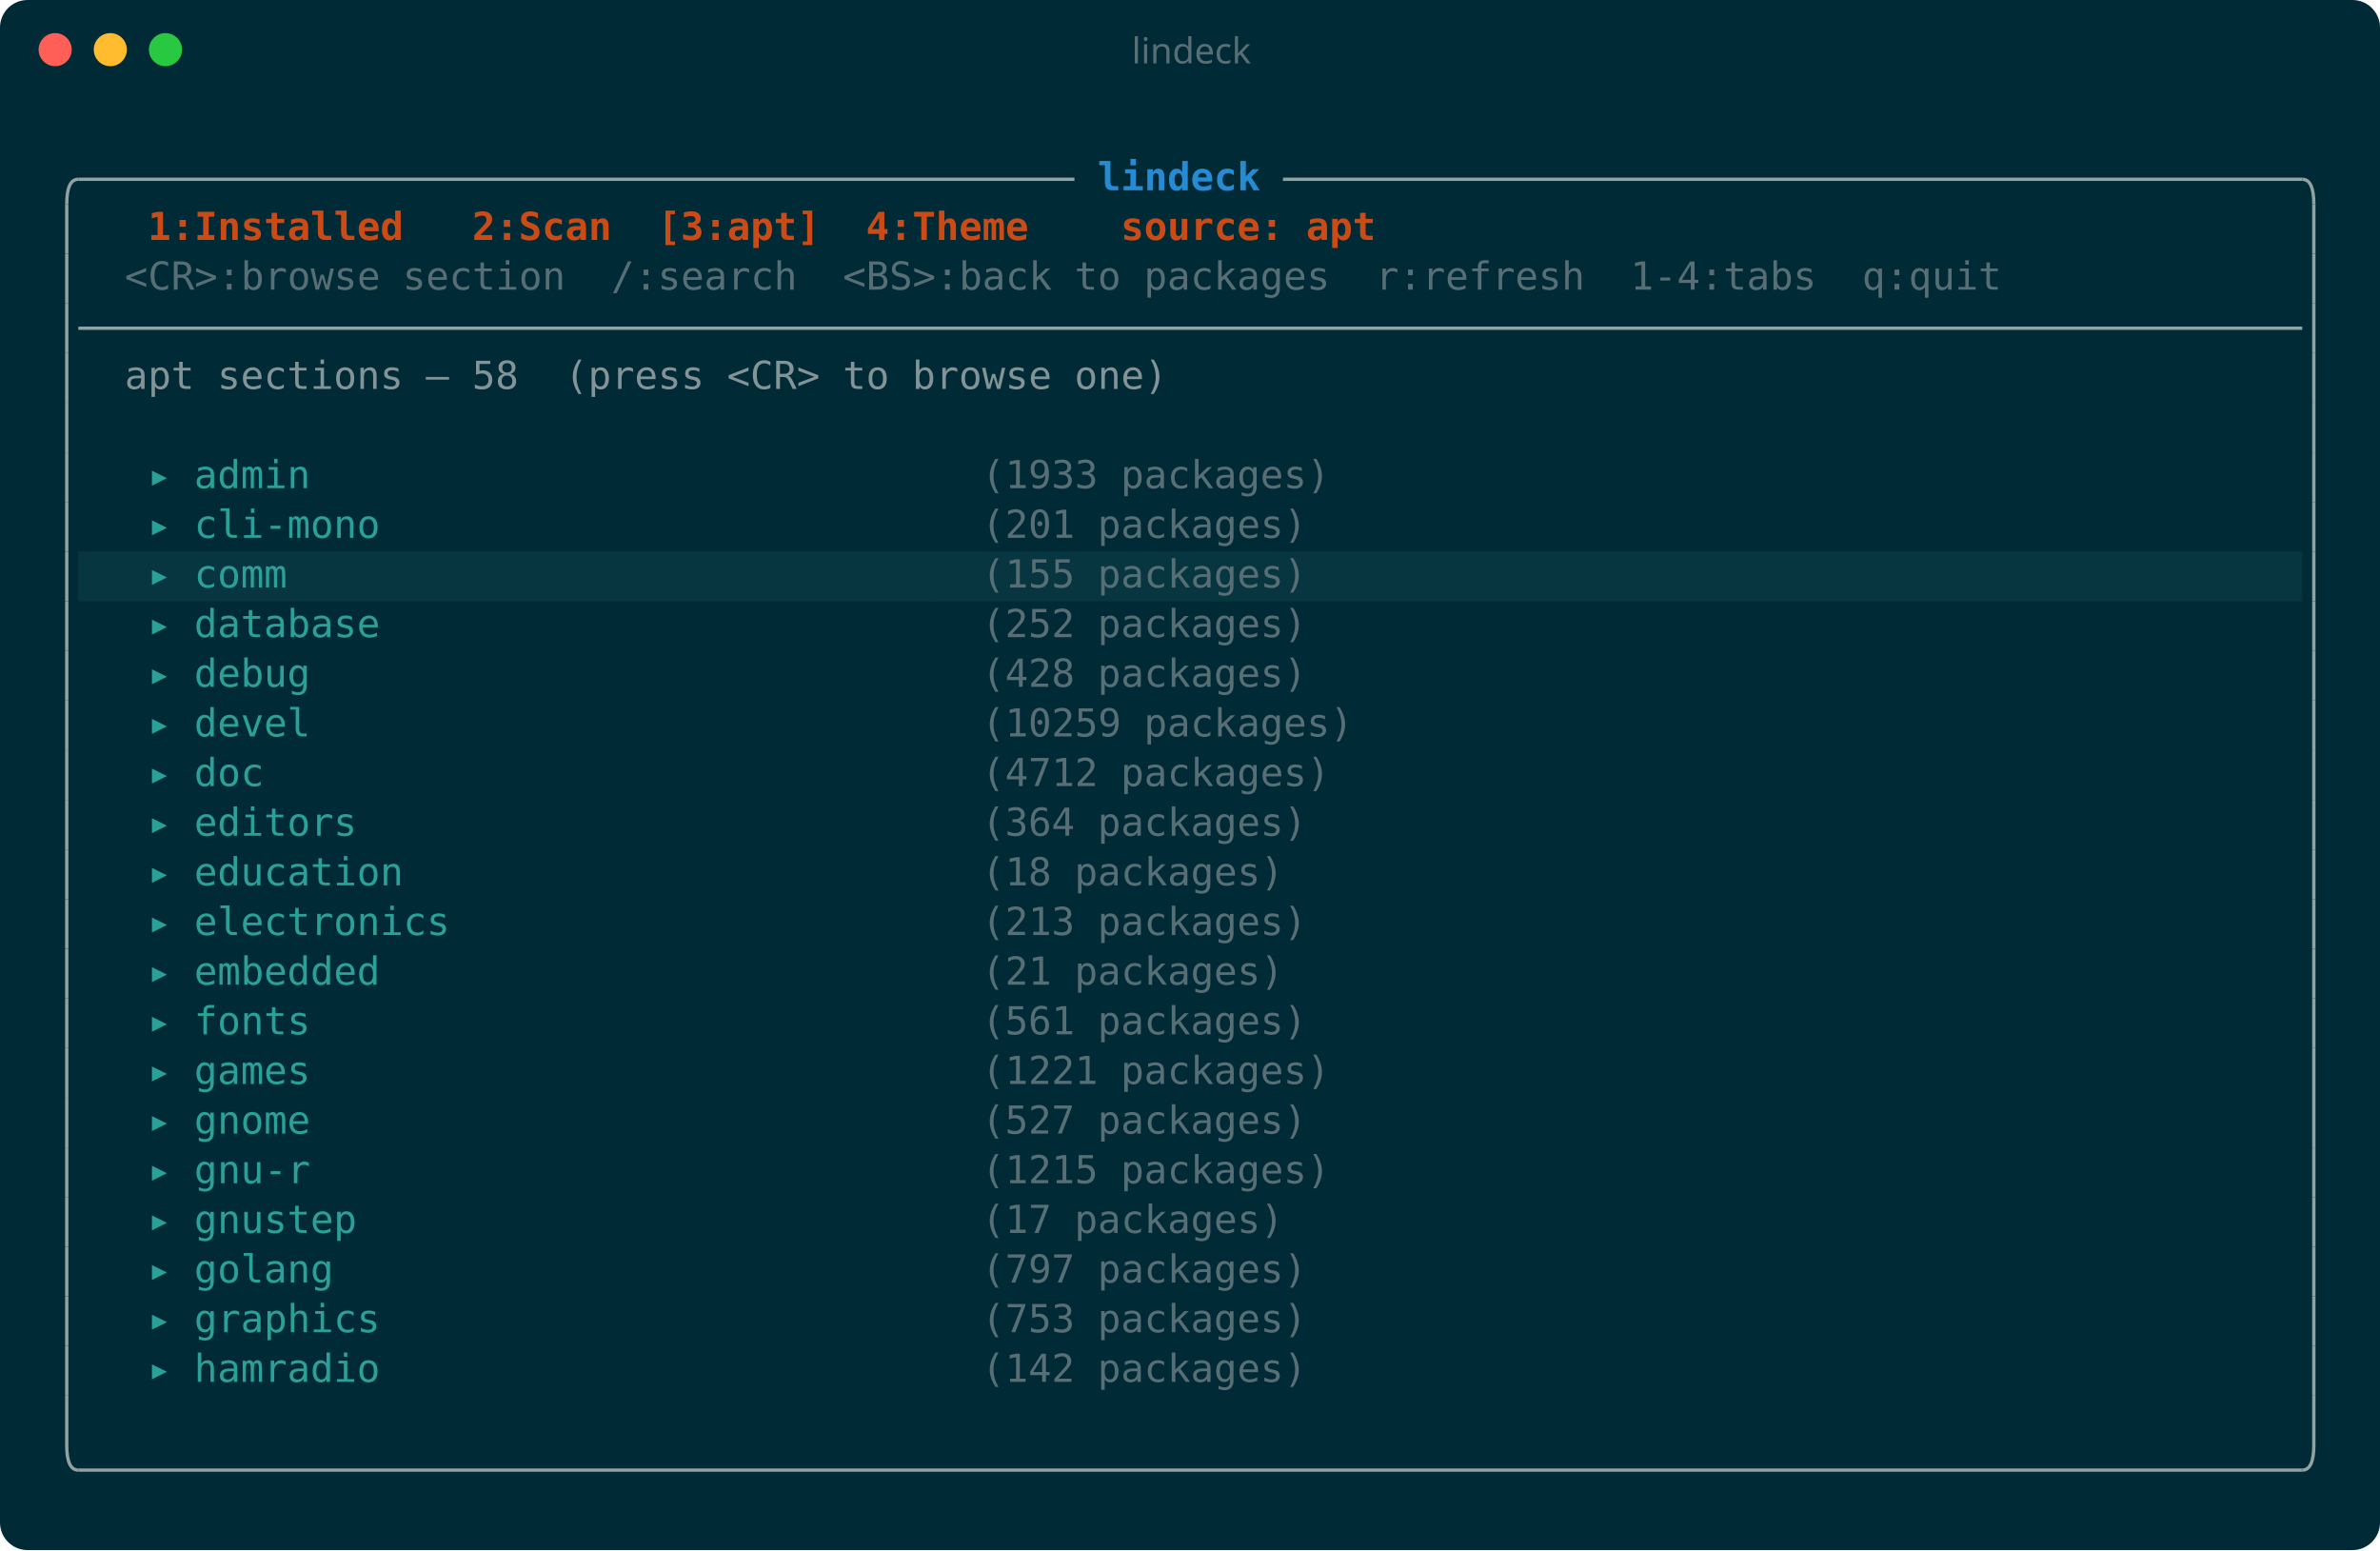
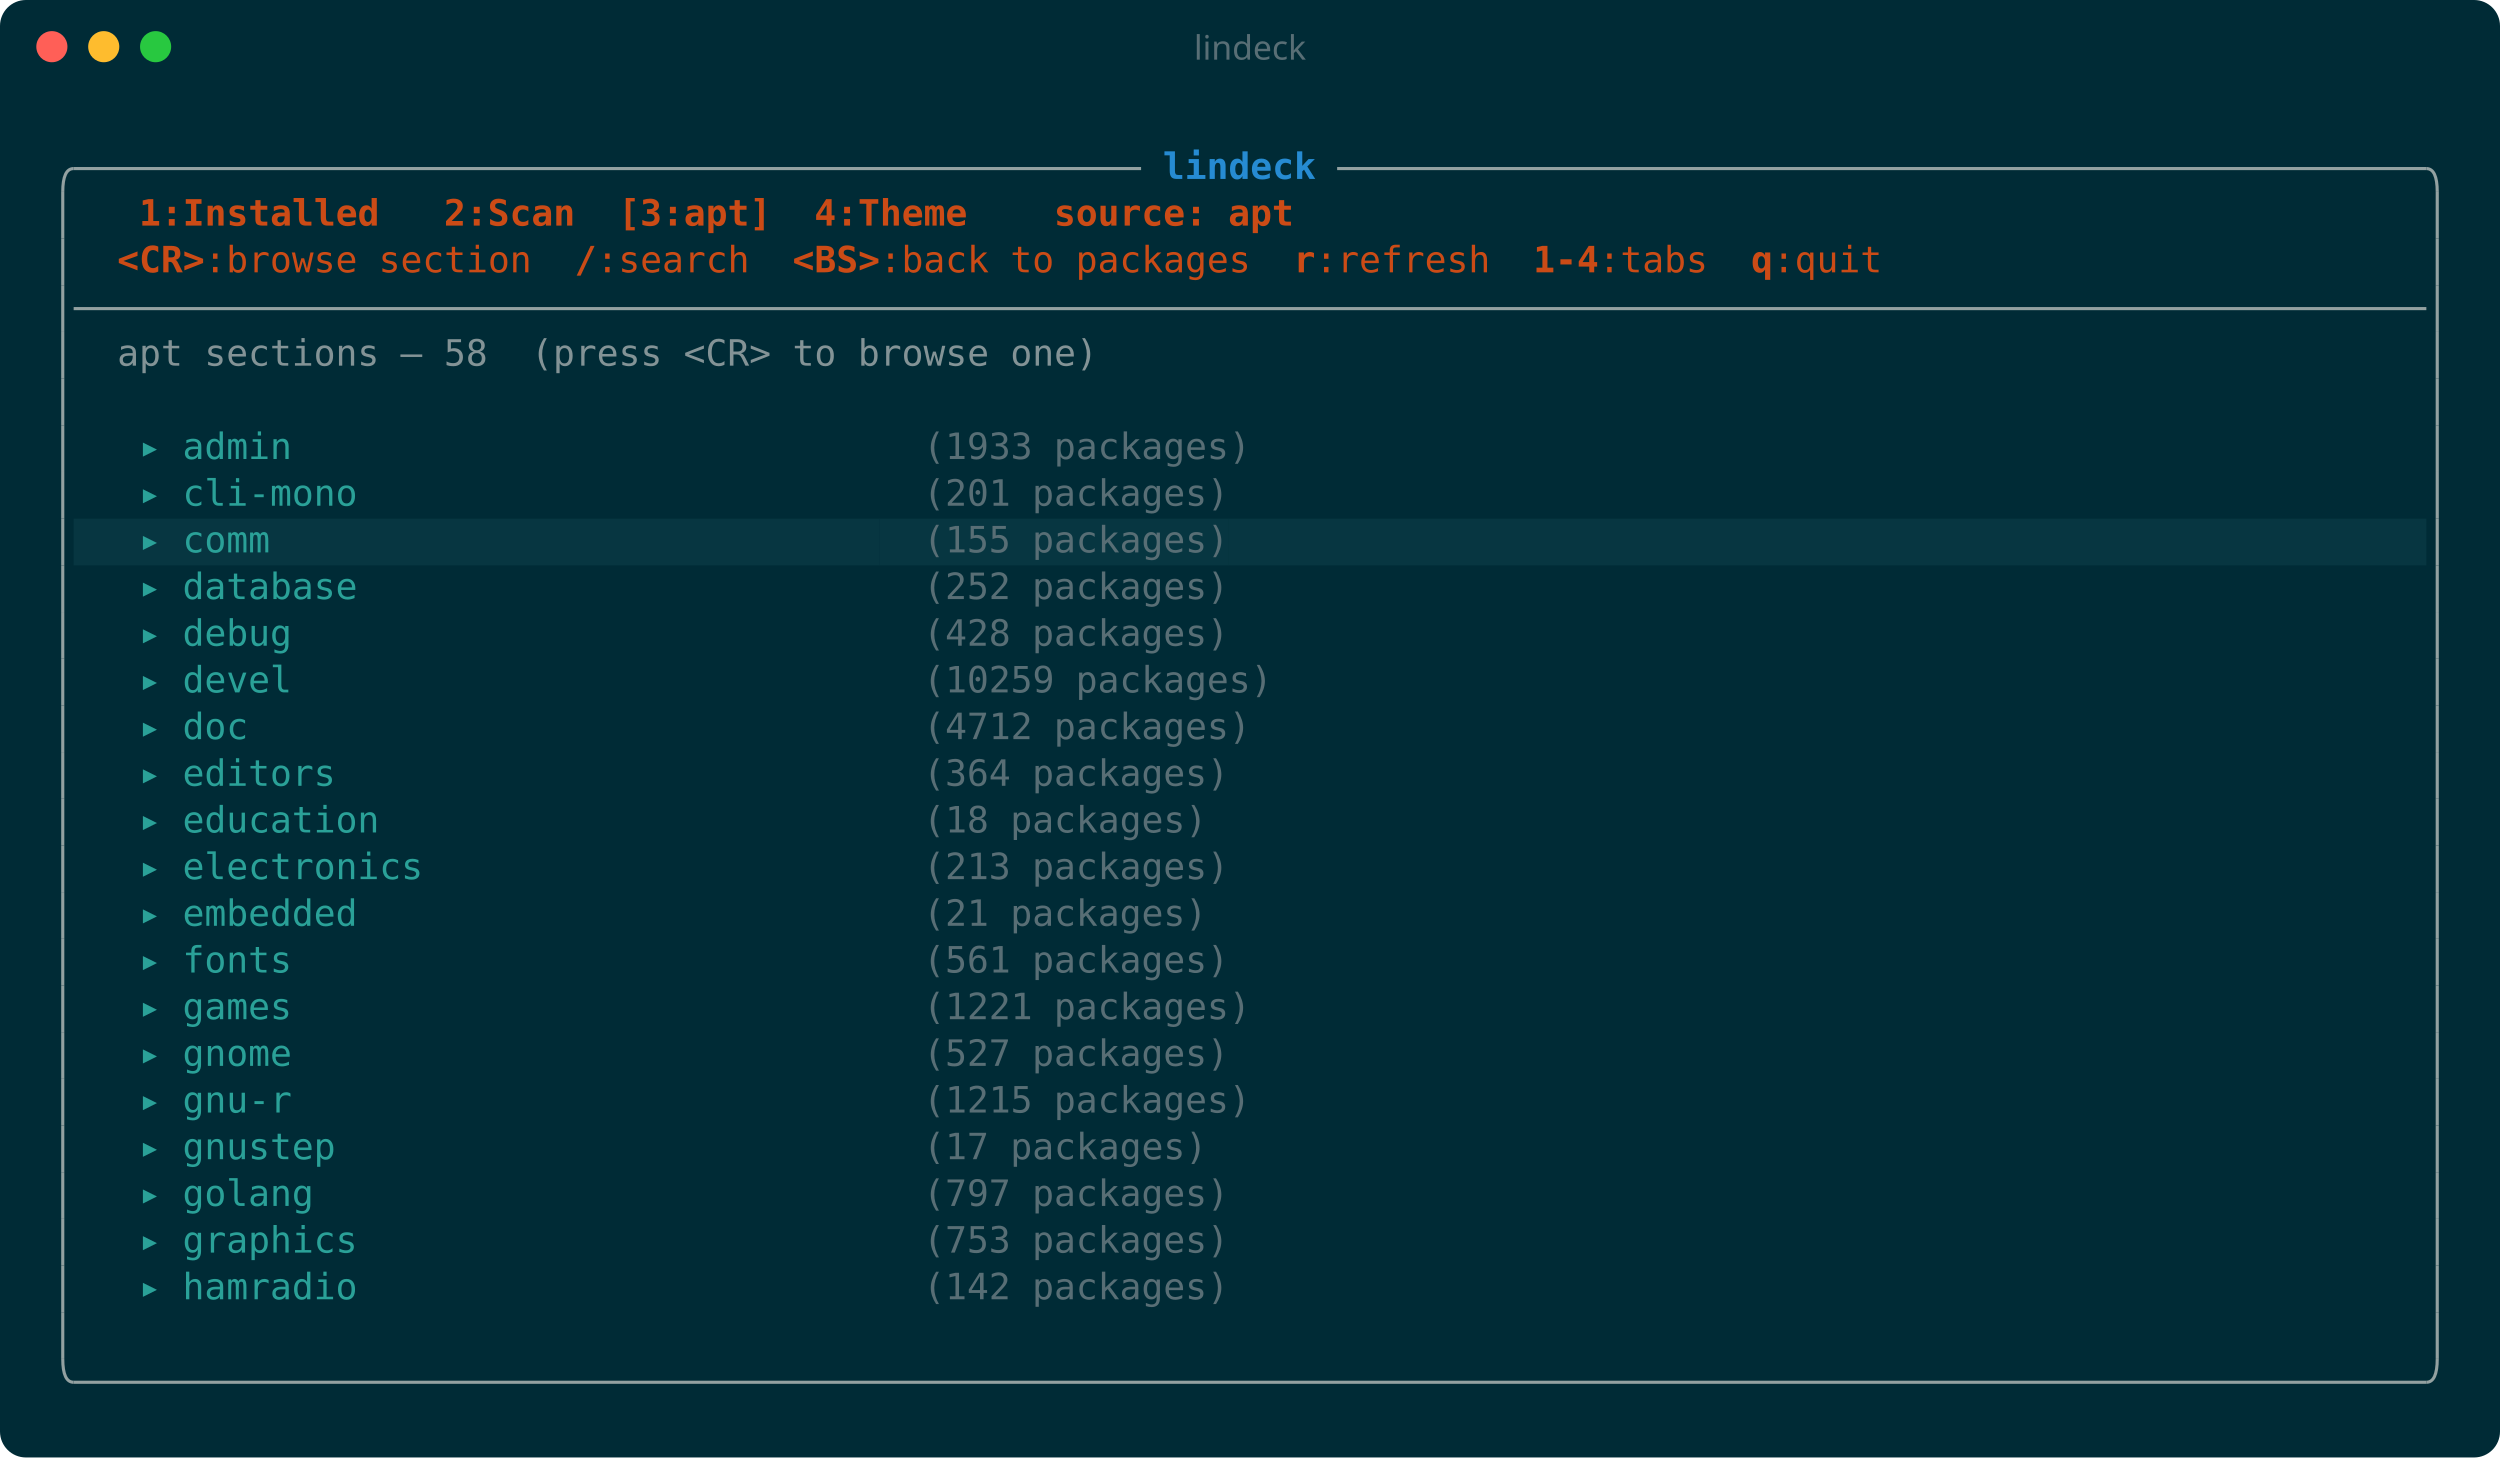
- <svg xmlns="http://www.w3.org/2000/svg" width="863" height="562" viewBox="0 0 863 562">
+ <svg xmlns="http://www.w3.org/2000/svg" width="964" height="562" viewBox="0 0 964 562">
  <rect width="100%" height="100%" rx="10" fill="#002b36" />
  <circle cx="20" cy="18" r="6" fill="#ff5f57" />
  <circle cx="40" cy="18" r="6" fill="#febc2e" />
  <circle cx="60" cy="18" r="6" fill="#28c840" />
-   <text x="432" y="23" fill="#586e75" font-family="ui-sans-serif,system-ui,sans-serif" font-size="13" text-anchor="middle">lindeck</text>
+   <text x="482" y="23" fill="#586e75" font-family="ui-sans-serif,system-ui,sans-serif" font-size="13" text-anchor="middle">lindeck</text>
  <g font-family="ui-monospace,SFMono-Regular,Menlo,Consolas,'DejaVu Sans Mono',monospace" font-size="14" xml:space="preserve">
    <path d="M28.4,65.0 Q24.2,65.0 24.2,74.0" stroke="#93a1a1" stroke-width="1.2" fill="none" />
-     <line x1="28.4" y1="65.0" x2="389.6" y2="65.0" stroke="#93a1a1" stroke-width="1.2" fill="none" />
-     <text x="398.0" y="69.0" fill="#268bd2" font-weight="bold" textLength="58.8" lengthAdjust="spacingAndGlyphs">lindeck</text>
-     <line x1="465.2" y1="65.0" x2="834.8" y2="65.0" stroke="#93a1a1" stroke-width="1.2" fill="none" />
-     <path d="M834.8,65.0 Q839.0,65.0 839.0,74.0" stroke="#93a1a1" stroke-width="1.2" fill="none" />
+     <line x1="28.4" y1="65.0" x2="440.0" y2="65.0" stroke="#93a1a1" stroke-width="1.2" fill="none" />
+     <text x="448.4" y="69.0" fill="#268bd2" font-weight="bold" textLength="58.8" lengthAdjust="spacingAndGlyphs">lindeck</text>
+     <line x1="515.6" y1="65.0" x2="935.6" y2="65.0" stroke="#93a1a1" stroke-width="1.2" fill="none" />
+     <path d="M935.6,65.0 Q939.8,65.0 939.8,74.0" stroke="#93a1a1" stroke-width="1.2" fill="none" />
    <line x1="24.2" y1="74.0" x2="24.2" y2="92.0" stroke="#93a1a1" stroke-width="1.2" fill="none" />
    <text x="53.6" y="87.0" fill="#cb4b16" font-weight="bold" textLength="92.4" lengthAdjust="spacingAndGlyphs">1:Installed</text>
    <text x="171.2" y="87.0" fill="#cb4b16" font-weight="bold" textLength="50.4" lengthAdjust="spacingAndGlyphs">2:Scan</text>
    <text x="238.4" y="87.0" fill="#cb4b16" font-weight="bold" textLength="58.8" lengthAdjust="spacingAndGlyphs">[3:apt]</text>
    <text x="314.0" y="87.0" fill="#cb4b16" font-weight="bold" textLength="58.8" lengthAdjust="spacingAndGlyphs">4:Theme</text>
    <text x="406.4" y="87.0" fill="#cb4b16" font-weight="bold" textLength="58.8" lengthAdjust="spacingAndGlyphs">source:</text>
    <text x="473.6" y="87.0" fill="#cb4b16" font-weight="bold" textLength="25.2" lengthAdjust="spacingAndGlyphs">apt</text>
-     <line x1="839.0" y1="74.0" x2="839.0" y2="92.0" stroke="#93a1a1" stroke-width="1.2" fill="none" />
+     <line x1="939.8" y1="74.0" x2="939.8" y2="92.0" stroke="#93a1a1" stroke-width="1.2" fill="none" />
    <line x1="24.2" y1="92.0" x2="24.2" y2="110.0" stroke="#93a1a1" stroke-width="1.2" fill="none" />
-     <text x="45.2" y="105.0" fill="#586e75" textLength="92.4" lengthAdjust="spacingAndGlyphs">&lt;CR&gt;:browse</text>
-     <text x="146.0" y="105.0" fill="#586e75" textLength="58.8" lengthAdjust="spacingAndGlyphs">section</text>
-     <text x="221.6" y="105.0" fill="#586e75" textLength="67.2" lengthAdjust="spacingAndGlyphs">/:search</text>
-     <text x="305.6" y="105.0" fill="#586e75" textLength="75.6" lengthAdjust="spacingAndGlyphs">&lt;BS&gt;:back</text>
-     <text x="389.6" y="105.0" fill="#586e75" textLength="16.8" lengthAdjust="spacingAndGlyphs">to</text>
-     <text x="414.8" y="105.0" fill="#586e75" textLength="67.2" lengthAdjust="spacingAndGlyphs">packages</text>
-     <text x="498.8" y="105.0" fill="#586e75" textLength="75.6" lengthAdjust="spacingAndGlyphs">r:refresh</text>
-     <text x="591.2" y="105.0" fill="#586e75" textLength="67.2" lengthAdjust="spacingAndGlyphs">1-4:tabs</text>
-     <text x="675.2" y="105.0" fill="#586e75" textLength="50.4" lengthAdjust="spacingAndGlyphs">q:quit</text>
-     <line x1="839.0" y1="92.0" x2="839.0" y2="110.0" stroke="#93a1a1" stroke-width="1.2" fill="none" />
+     <text x="45.2" y="105.0" fill="#cb4b16" font-weight="bold" textLength="33.6" lengthAdjust="spacingAndGlyphs">&lt;CR&gt;</text>
+     <text x="78.8" y="105.0" fill="#cb4b16" textLength="58.8" lengthAdjust="spacingAndGlyphs">:browse</text>
+     <text x="146.0" y="105.0" fill="#cb4b16" textLength="58.8" lengthAdjust="spacingAndGlyphs">section</text>
+     <text x="221.6" y="105.0" fill="#cb4b16" font-weight="bold" textLength="8.4" lengthAdjust="spacingAndGlyphs">/</text>
+     <text x="230.0" y="105.0" fill="#cb4b16" textLength="58.8" lengthAdjust="spacingAndGlyphs">:search</text>
+     <text x="305.6" y="105.0" fill="#cb4b16" font-weight="bold" textLength="33.6" lengthAdjust="spacingAndGlyphs">&lt;BS&gt;</text>
+     <text x="339.2" y="105.0" fill="#cb4b16" textLength="42.0" lengthAdjust="spacingAndGlyphs">:back</text>
+     <text x="389.6" y="105.0" fill="#cb4b16" textLength="16.8" lengthAdjust="spacingAndGlyphs">to</text>
+     <text x="414.8" y="105.0" fill="#cb4b16" textLength="67.2" lengthAdjust="spacingAndGlyphs">packages</text>
+     <text x="498.8" y="105.0" fill="#cb4b16" font-weight="bold" textLength="8.4" lengthAdjust="spacingAndGlyphs">r</text>
+     <text x="507.2" y="105.0" fill="#cb4b16" textLength="67.2" lengthAdjust="spacingAndGlyphs">:refresh</text>
+     <text x="591.2" y="105.0" fill="#cb4b16" font-weight="bold" textLength="25.2" lengthAdjust="spacingAndGlyphs">1-4</text>
+     <text x="616.4" y="105.0" fill="#cb4b16" textLength="42.0" lengthAdjust="spacingAndGlyphs">:tabs</text>
+     <text x="675.2" y="105.0" fill="#cb4b16" font-weight="bold" textLength="8.4" lengthAdjust="spacingAndGlyphs">q</text>
+     <text x="683.6" y="105.0" fill="#cb4b16" textLength="42.0" lengthAdjust="spacingAndGlyphs">:quit</text>
+     <line x1="939.8" y1="92.0" x2="939.8" y2="110.0" stroke="#93a1a1" stroke-width="1.2" fill="none" />
    <line x1="24.2" y1="110.0" x2="24.2" y2="128.0" stroke="#93a1a1" stroke-width="1.2" fill="none" />
-     <line x1="28.4" y1="119.0" x2="834.8" y2="119.0" stroke="#93a1a1" stroke-width="1.2" fill="none" />
-     <line x1="839.0" y1="110.0" x2="839.0" y2="128.0" stroke="#93a1a1" stroke-width="1.2" fill="none" />
+     <line x1="28.4" y1="119.0" x2="935.6" y2="119.0" stroke="#93a1a1" stroke-width="1.2" fill="none" />
+     <line x1="939.8" y1="110.0" x2="939.8" y2="128.0" stroke="#93a1a1" stroke-width="1.2" fill="none" />
    <line x1="24.2" y1="128.0" x2="24.2" y2="146.0" stroke="#93a1a1" stroke-width="1.2" fill="none" />
    <text x="45.2" y="141.0" fill="#839396" textLength="25.2" lengthAdjust="spacingAndGlyphs">apt</text>
    <text x="78.8" y="141.0" fill="#839396" textLength="67.2" lengthAdjust="spacingAndGlyphs">sections</text>
    <text x="154.4" y="141.0" fill="#839396" textLength="8.4" lengthAdjust="spacingAndGlyphs">—</text>
    <text x="171.2" y="141.0" fill="#839396" textLength="16.8" lengthAdjust="spacingAndGlyphs">58</text>
    <text x="204.8" y="141.0" fill="#839396" textLength="50.4" lengthAdjust="spacingAndGlyphs">(press</text>
    <text x="263.6" y="141.0" fill="#839396" textLength="33.6" lengthAdjust="spacingAndGlyphs">&lt;CR&gt;</text>
    <text x="305.6" y="141.0" fill="#839396" textLength="16.8" lengthAdjust="spacingAndGlyphs">to</text>
    <text x="330.8" y="141.0" fill="#839396" textLength="50.4" lengthAdjust="spacingAndGlyphs">browse</text>
    <text x="389.6" y="141.0" fill="#839396" textLength="33.6" lengthAdjust="spacingAndGlyphs">one)</text>
-     <line x1="839.0" y1="128.0" x2="839.0" y2="146.0" stroke="#93a1a1" stroke-width="1.2" fill="none" />
+     <line x1="939.8" y1="128.0" x2="939.8" y2="146.0" stroke="#93a1a1" stroke-width="1.2" fill="none" />
    <line x1="24.2" y1="146.0" x2="24.2" y2="164.0" stroke="#93a1a1" stroke-width="1.2" fill="none" />
-     <line x1="839.0" y1="146.0" x2="839.0" y2="164.0" stroke="#93a1a1" stroke-width="1.2" fill="none" />
+     <line x1="939.8" y1="146.0" x2="939.8" y2="164.0" stroke="#93a1a1" stroke-width="1.2" fill="none" />
    <line x1="24.2" y1="164.0" x2="24.2" y2="182.0" stroke="#93a1a1" stroke-width="1.2" fill="none" />
    <text x="53.6" y="177.0" fill="#2aa198" textLength="8.4" lengthAdjust="spacingAndGlyphs">▸</text>
    <text x="70.4" y="177.0" fill="#2aa198" textLength="42.0" lengthAdjust="spacingAndGlyphs">admin</text>
    <text x="356.0" y="177.0" fill="#586e75" textLength="42.0" lengthAdjust="spacingAndGlyphs">(1933</text>
    <text x="406.4" y="177.0" fill="#586e75" textLength="75.6" lengthAdjust="spacingAndGlyphs">packages)</text>
-     <line x1="839.0" y1="164.0" x2="839.0" y2="182.0" stroke="#93a1a1" stroke-width="1.2" fill="none" />
+     <line x1="939.8" y1="164.0" x2="939.8" y2="182.0" stroke="#93a1a1" stroke-width="1.2" fill="none" />
    <line x1="24.2" y1="182.0" x2="24.2" y2="200.0" stroke="#93a1a1" stroke-width="1.2" fill="none" />
    <text x="53.6" y="195.0" fill="#2aa198" textLength="8.4" lengthAdjust="spacingAndGlyphs">▸</text>
    <text x="70.4" y="195.0" fill="#2aa198" textLength="67.2" lengthAdjust="spacingAndGlyphs">cli-mono</text>
    <text x="356.0" y="195.0" fill="#586e75" textLength="33.6" lengthAdjust="spacingAndGlyphs">(201</text>
    <text x="398.0" y="195.0" fill="#586e75" textLength="75.6" lengthAdjust="spacingAndGlyphs">packages)</text>
-     <line x1="839.0" y1="182.0" x2="839.0" y2="200.0" stroke="#93a1a1" stroke-width="1.2" fill="none" />
+     <line x1="939.8" y1="182.0" x2="939.8" y2="200.0" stroke="#93a1a1" stroke-width="1.2" fill="none" />
    <line x1="24.2" y1="200.0" x2="24.2" y2="218.0" stroke="#93a1a1" stroke-width="1.2" fill="none" />
    <rect x="28.4" y="200.0" width="310.8" height="18" fill="#073641" />
    <text x="53.6" y="213.0" fill="#2aa198" textLength="8.4" lengthAdjust="spacingAndGlyphs">▸</text>
    <text x="70.4" y="213.0" fill="#2aa198" textLength="33.6" lengthAdjust="spacingAndGlyphs">comm</text>
    <rect x="339.2" y="200.0" width="134.4" height="18" fill="#073641" />
    <text x="356.0" y="213.0" fill="#586e75" textLength="33.6" lengthAdjust="spacingAndGlyphs">(155</text>
    <text x="398.0" y="213.0" fill="#586e75" textLength="75.6" lengthAdjust="spacingAndGlyphs">packages)</text>
-     <rect x="473.6" y="200.0" width="361.2" height="18" fill="#073641" />
-     <line x1="839.0" y1="200.0" x2="839.0" y2="218.0" stroke="#93a1a1" stroke-width="1.2" fill="none" />
+     <rect x="473.6" y="200.0" width="462.0" height="18" fill="#073641" />
+     <line x1="939.8" y1="200.0" x2="939.8" y2="218.0" stroke="#93a1a1" stroke-width="1.2" fill="none" />
    <line x1="24.2" y1="218.0" x2="24.2" y2="236.0" stroke="#93a1a1" stroke-width="1.2" fill="none" />
    <text x="53.6" y="231.0" fill="#2aa198" textLength="8.4" lengthAdjust="spacingAndGlyphs">▸</text>
    <text x="70.4" y="231.0" fill="#2aa198" textLength="67.2" lengthAdjust="spacingAndGlyphs">database</text>
    <text x="356.0" y="231.0" fill="#586e75" textLength="33.6" lengthAdjust="spacingAndGlyphs">(252</text>
    <text x="398.0" y="231.0" fill="#586e75" textLength="75.6" lengthAdjust="spacingAndGlyphs">packages)</text>
-     <line x1="839.0" y1="218.0" x2="839.0" y2="236.0" stroke="#93a1a1" stroke-width="1.2" fill="none" />
+     <line x1="939.8" y1="218.0" x2="939.8" y2="236.0" stroke="#93a1a1" stroke-width="1.2" fill="none" />
    <line x1="24.2" y1="236.0" x2="24.2" y2="254.0" stroke="#93a1a1" stroke-width="1.2" fill="none" />
    <text x="53.6" y="249.0" fill="#2aa198" textLength="8.4" lengthAdjust="spacingAndGlyphs">▸</text>
    <text x="70.4" y="249.0" fill="#2aa198" textLength="42.0" lengthAdjust="spacingAndGlyphs">debug</text>
    <text x="356.0" y="249.0" fill="#586e75" textLength="33.6" lengthAdjust="spacingAndGlyphs">(428</text>
    <text x="398.0" y="249.0" fill="#586e75" textLength="75.6" lengthAdjust="spacingAndGlyphs">packages)</text>
-     <line x1="839.0" y1="236.0" x2="839.0" y2="254.0" stroke="#93a1a1" stroke-width="1.2" fill="none" />
+     <line x1="939.8" y1="236.0" x2="939.8" y2="254.0" stroke="#93a1a1" stroke-width="1.2" fill="none" />
    <line x1="24.2" y1="254.0" x2="24.2" y2="272.0" stroke="#93a1a1" stroke-width="1.2" fill="none" />
    <text x="53.6" y="267.0" fill="#2aa198" textLength="8.4" lengthAdjust="spacingAndGlyphs">▸</text>
    <text x="70.4" y="267.0" fill="#2aa198" textLength="42.0" lengthAdjust="spacingAndGlyphs">devel</text>
    <text x="356.0" y="267.0" fill="#586e75" textLength="50.4" lengthAdjust="spacingAndGlyphs">(10259</text>
    <text x="414.8" y="267.0" fill="#586e75" textLength="75.6" lengthAdjust="spacingAndGlyphs">packages)</text>
-     <line x1="839.0" y1="254.0" x2="839.0" y2="272.0" stroke="#93a1a1" stroke-width="1.2" fill="none" />
+     <line x1="939.8" y1="254.0" x2="939.8" y2="272.0" stroke="#93a1a1" stroke-width="1.2" fill="none" />
    <line x1="24.2" y1="272.0" x2="24.2" y2="290.0" stroke="#93a1a1" stroke-width="1.2" fill="none" />
    <text x="53.6" y="285.0" fill="#2aa198" textLength="8.4" lengthAdjust="spacingAndGlyphs">▸</text>
    <text x="70.4" y="285.0" fill="#2aa198" textLength="25.2" lengthAdjust="spacingAndGlyphs">doc</text>
    <text x="356.0" y="285.0" fill="#586e75" textLength="42.0" lengthAdjust="spacingAndGlyphs">(4712</text>
    <text x="406.4" y="285.0" fill="#586e75" textLength="75.6" lengthAdjust="spacingAndGlyphs">packages)</text>
-     <line x1="839.0" y1="272.0" x2="839.0" y2="290.0" stroke="#93a1a1" stroke-width="1.2" fill="none" />
+     <line x1="939.8" y1="272.0" x2="939.8" y2="290.0" stroke="#93a1a1" stroke-width="1.2" fill="none" />
    <line x1="24.2" y1="290.0" x2="24.2" y2="308.0" stroke="#93a1a1" stroke-width="1.2" fill="none" />
    <text x="53.6" y="303.0" fill="#2aa198" textLength="8.4" lengthAdjust="spacingAndGlyphs">▸</text>
    <text x="70.4" y="303.0" fill="#2aa198" textLength="58.8" lengthAdjust="spacingAndGlyphs">editors</text>
    <text x="356.0" y="303.0" fill="#586e75" textLength="33.6" lengthAdjust="spacingAndGlyphs">(364</text>
    <text x="398.0" y="303.0" fill="#586e75" textLength="75.6" lengthAdjust="spacingAndGlyphs">packages)</text>
-     <line x1="839.0" y1="290.0" x2="839.0" y2="308.0" stroke="#93a1a1" stroke-width="1.2" fill="none" />
+     <line x1="939.8" y1="290.0" x2="939.8" y2="308.0" stroke="#93a1a1" stroke-width="1.2" fill="none" />
    <line x1="24.2" y1="308.0" x2="24.2" y2="326.0" stroke="#93a1a1" stroke-width="1.2" fill="none" />
    <text x="53.6" y="321.0" fill="#2aa198" textLength="8.4" lengthAdjust="spacingAndGlyphs">▸</text>
    <text x="70.4" y="321.0" fill="#2aa198" textLength="75.6" lengthAdjust="spacingAndGlyphs">education</text>
    <text x="356.0" y="321.0" fill="#586e75" textLength="25.2" lengthAdjust="spacingAndGlyphs">(18</text>
    <text x="389.6" y="321.0" fill="#586e75" textLength="75.6" lengthAdjust="spacingAndGlyphs">packages)</text>
-     <line x1="839.0" y1="308.0" x2="839.0" y2="326.0" stroke="#93a1a1" stroke-width="1.2" fill="none" />
+     <line x1="939.8" y1="308.0" x2="939.8" y2="326.0" stroke="#93a1a1" stroke-width="1.2" fill="none" />
    <line x1="24.2" y1="326.0" x2="24.2" y2="344.0" stroke="#93a1a1" stroke-width="1.2" fill="none" />
    <text x="53.6" y="339.0" fill="#2aa198" textLength="8.4" lengthAdjust="spacingAndGlyphs">▸</text>
    <text x="70.4" y="339.0" fill="#2aa198" textLength="92.4" lengthAdjust="spacingAndGlyphs">electronics</text>
    <text x="356.0" y="339.0" fill="#586e75" textLength="33.6" lengthAdjust="spacingAndGlyphs">(213</text>
    <text x="398.0" y="339.0" fill="#586e75" textLength="75.6" lengthAdjust="spacingAndGlyphs">packages)</text>
-     <line x1="839.0" y1="326.0" x2="839.0" y2="344.0" stroke="#93a1a1" stroke-width="1.2" fill="none" />
+     <line x1="939.8" y1="326.0" x2="939.8" y2="344.0" stroke="#93a1a1" stroke-width="1.2" fill="none" />
    <line x1="24.2" y1="344.0" x2="24.2" y2="362.0" stroke="#93a1a1" stroke-width="1.2" fill="none" />
    <text x="53.6" y="357.0" fill="#2aa198" textLength="8.4" lengthAdjust="spacingAndGlyphs">▸</text>
    <text x="70.4" y="357.0" fill="#2aa198" textLength="67.2" lengthAdjust="spacingAndGlyphs">embedded</text>
    <text x="356.0" y="357.0" fill="#586e75" textLength="25.2" lengthAdjust="spacingAndGlyphs">(21</text>
    <text x="389.6" y="357.0" fill="#586e75" textLength="75.6" lengthAdjust="spacingAndGlyphs">packages)</text>
-     <line x1="839.0" y1="344.0" x2="839.0" y2="362.0" stroke="#93a1a1" stroke-width="1.2" fill="none" />
+     <line x1="939.8" y1="344.0" x2="939.8" y2="362.0" stroke="#93a1a1" stroke-width="1.2" fill="none" />
    <line x1="24.2" y1="362.0" x2="24.2" y2="380.0" stroke="#93a1a1" stroke-width="1.2" fill="none" />
    <text x="53.6" y="375.0" fill="#2aa198" textLength="8.4" lengthAdjust="spacingAndGlyphs">▸</text>
    <text x="70.4" y="375.0" fill="#2aa198" textLength="42.0" lengthAdjust="spacingAndGlyphs">fonts</text>
    <text x="356.0" y="375.0" fill="#586e75" textLength="33.6" lengthAdjust="spacingAndGlyphs">(561</text>
    <text x="398.0" y="375.0" fill="#586e75" textLength="75.6" lengthAdjust="spacingAndGlyphs">packages)</text>
-     <line x1="839.0" y1="362.0" x2="839.0" y2="380.0" stroke="#93a1a1" stroke-width="1.2" fill="none" />
+     <line x1="939.8" y1="362.0" x2="939.8" y2="380.0" stroke="#93a1a1" stroke-width="1.2" fill="none" />
    <line x1="24.2" y1="380.0" x2="24.2" y2="398.0" stroke="#93a1a1" stroke-width="1.2" fill="none" />
    <text x="53.6" y="393.0" fill="#2aa198" textLength="8.4" lengthAdjust="spacingAndGlyphs">▸</text>
    <text x="70.4" y="393.0" fill="#2aa198" textLength="42.0" lengthAdjust="spacingAndGlyphs">games</text>
    <text x="356.0" y="393.0" fill="#586e75" textLength="42.0" lengthAdjust="spacingAndGlyphs">(1221</text>
    <text x="406.4" y="393.0" fill="#586e75" textLength="75.6" lengthAdjust="spacingAndGlyphs">packages)</text>
-     <line x1="839.0" y1="380.0" x2="839.0" y2="398.0" stroke="#93a1a1" stroke-width="1.2" fill="none" />
+     <line x1="939.8" y1="380.0" x2="939.8" y2="398.0" stroke="#93a1a1" stroke-width="1.2" fill="none" />
    <line x1="24.2" y1="398.0" x2="24.2" y2="416.0" stroke="#93a1a1" stroke-width="1.2" fill="none" />
    <text x="53.6" y="411.0" fill="#2aa198" textLength="8.4" lengthAdjust="spacingAndGlyphs">▸</text>
    <text x="70.4" y="411.0" fill="#2aa198" textLength="42.0" lengthAdjust="spacingAndGlyphs">gnome</text>
    <text x="356.0" y="411.0" fill="#586e75" textLength="33.6" lengthAdjust="spacingAndGlyphs">(527</text>
    <text x="398.0" y="411.0" fill="#586e75" textLength="75.6" lengthAdjust="spacingAndGlyphs">packages)</text>
-     <line x1="839.0" y1="398.0" x2="839.0" y2="416.0" stroke="#93a1a1" stroke-width="1.2" fill="none" />
+     <line x1="939.8" y1="398.0" x2="939.8" y2="416.0" stroke="#93a1a1" stroke-width="1.2" fill="none" />
    <line x1="24.2" y1="416.0" x2="24.2" y2="434.0" stroke="#93a1a1" stroke-width="1.2" fill="none" />
    <text x="53.6" y="429.0" fill="#2aa198" textLength="8.4" lengthAdjust="spacingAndGlyphs">▸</text>
    <text x="70.4" y="429.0" fill="#2aa198" textLength="42.0" lengthAdjust="spacingAndGlyphs">gnu-r</text>
    <text x="356.0" y="429.0" fill="#586e75" textLength="42.0" lengthAdjust="spacingAndGlyphs">(1215</text>
    <text x="406.4" y="429.0" fill="#586e75" textLength="75.6" lengthAdjust="spacingAndGlyphs">packages)</text>
-     <line x1="839.0" y1="416.0" x2="839.0" y2="434.0" stroke="#93a1a1" stroke-width="1.2" fill="none" />
+     <line x1="939.8" y1="416.0" x2="939.8" y2="434.0" stroke="#93a1a1" stroke-width="1.2" fill="none" />
    <line x1="24.2" y1="434.0" x2="24.2" y2="452.0" stroke="#93a1a1" stroke-width="1.2" fill="none" />
    <text x="53.6" y="447.0" fill="#2aa198" textLength="8.4" lengthAdjust="spacingAndGlyphs">▸</text>
    <text x="70.4" y="447.0" fill="#2aa198" textLength="58.8" lengthAdjust="spacingAndGlyphs">gnustep</text>
    <text x="356.0" y="447.0" fill="#586e75" textLength="25.2" lengthAdjust="spacingAndGlyphs">(17</text>
    <text x="389.6" y="447.0" fill="#586e75" textLength="75.6" lengthAdjust="spacingAndGlyphs">packages)</text>
-     <line x1="839.0" y1="434.0" x2="839.0" y2="452.0" stroke="#93a1a1" stroke-width="1.2" fill="none" />
+     <line x1="939.8" y1="434.0" x2="939.8" y2="452.0" stroke="#93a1a1" stroke-width="1.2" fill="none" />
    <line x1="24.2" y1="452.0" x2="24.2" y2="470.0" stroke="#93a1a1" stroke-width="1.2" fill="none" />
    <text x="53.6" y="465.0" fill="#2aa198" textLength="8.4" lengthAdjust="spacingAndGlyphs">▸</text>
    <text x="70.4" y="465.0" fill="#2aa198" textLength="50.4" lengthAdjust="spacingAndGlyphs">golang</text>
    <text x="356.0" y="465.0" fill="#586e75" textLength="33.6" lengthAdjust="spacingAndGlyphs">(797</text>
    <text x="398.0" y="465.0" fill="#586e75" textLength="75.6" lengthAdjust="spacingAndGlyphs">packages)</text>
-     <line x1="839.0" y1="452.0" x2="839.0" y2="470.0" stroke="#93a1a1" stroke-width="1.2" fill="none" />
+     <line x1="939.8" y1="452.0" x2="939.8" y2="470.0" stroke="#93a1a1" stroke-width="1.2" fill="none" />
    <line x1="24.2" y1="470.0" x2="24.2" y2="488.0" stroke="#93a1a1" stroke-width="1.2" fill="none" />
    <text x="53.6" y="483.0" fill="#2aa198" textLength="8.4" lengthAdjust="spacingAndGlyphs">▸</text>
    <text x="70.4" y="483.0" fill="#2aa198" textLength="67.2" lengthAdjust="spacingAndGlyphs">graphics</text>
    <text x="356.0" y="483.0" fill="#586e75" textLength="33.6" lengthAdjust="spacingAndGlyphs">(753</text>
    <text x="398.0" y="483.0" fill="#586e75" textLength="75.6" lengthAdjust="spacingAndGlyphs">packages)</text>
-     <line x1="839.0" y1="470.0" x2="839.0" y2="488.0" stroke="#93a1a1" stroke-width="1.2" fill="none" />
+     <line x1="939.8" y1="470.0" x2="939.8" y2="488.0" stroke="#93a1a1" stroke-width="1.2" fill="none" />
    <line x1="24.2" y1="488.0" x2="24.2" y2="506.0" stroke="#93a1a1" stroke-width="1.2" fill="none" />
    <text x="53.6" y="501.0" fill="#2aa198" textLength="8.4" lengthAdjust="spacingAndGlyphs">▸</text>
    <text x="70.4" y="501.0" fill="#2aa198" textLength="67.2" lengthAdjust="spacingAndGlyphs">hamradio</text>
    <text x="356.0" y="501.0" fill="#586e75" textLength="33.6" lengthAdjust="spacingAndGlyphs">(142</text>
    <text x="398.0" y="501.0" fill="#586e75" textLength="75.6" lengthAdjust="spacingAndGlyphs">packages)</text>
-     <line x1="839.0" y1="488.0" x2="839.0" y2="506.0" stroke="#93a1a1" stroke-width="1.2" fill="none" />
+     <line x1="939.8" y1="488.0" x2="939.8" y2="506.0" stroke="#93a1a1" stroke-width="1.2" fill="none" />
    <line x1="24.2" y1="506.0" x2="24.2" y2="524.0" stroke="#93a1a1" stroke-width="1.2" fill="none" />
-     <line x1="839.0" y1="506.0" x2="839.0" y2="524.0" stroke="#93a1a1" stroke-width="1.2" fill="none" />
+     <line x1="939.8" y1="506.0" x2="939.8" y2="524.0" stroke="#93a1a1" stroke-width="1.2" fill="none" />
    <path d="M24.2,524.0 Q24.2,533.0 28.4,533.0" stroke="#93a1a1" stroke-width="1.2" fill="none" />
-     <line x1="28.4" y1="533.0" x2="834.8" y2="533.0" stroke="#93a1a1" stroke-width="1.2" fill="none" />
-     <path d="M839.0,524.0 Q839.0,533.0 834.8,533.0" stroke="#93a1a1" stroke-width="1.2" fill="none" />
+     <line x1="28.4" y1="533.0" x2="935.6" y2="533.0" stroke="#93a1a1" stroke-width="1.2" fill="none" />
+     <path d="M939.8,524.0 Q939.8,533.0 935.6,533.0" stroke="#93a1a1" stroke-width="1.2" fill="none" />
  </g>
</svg>
